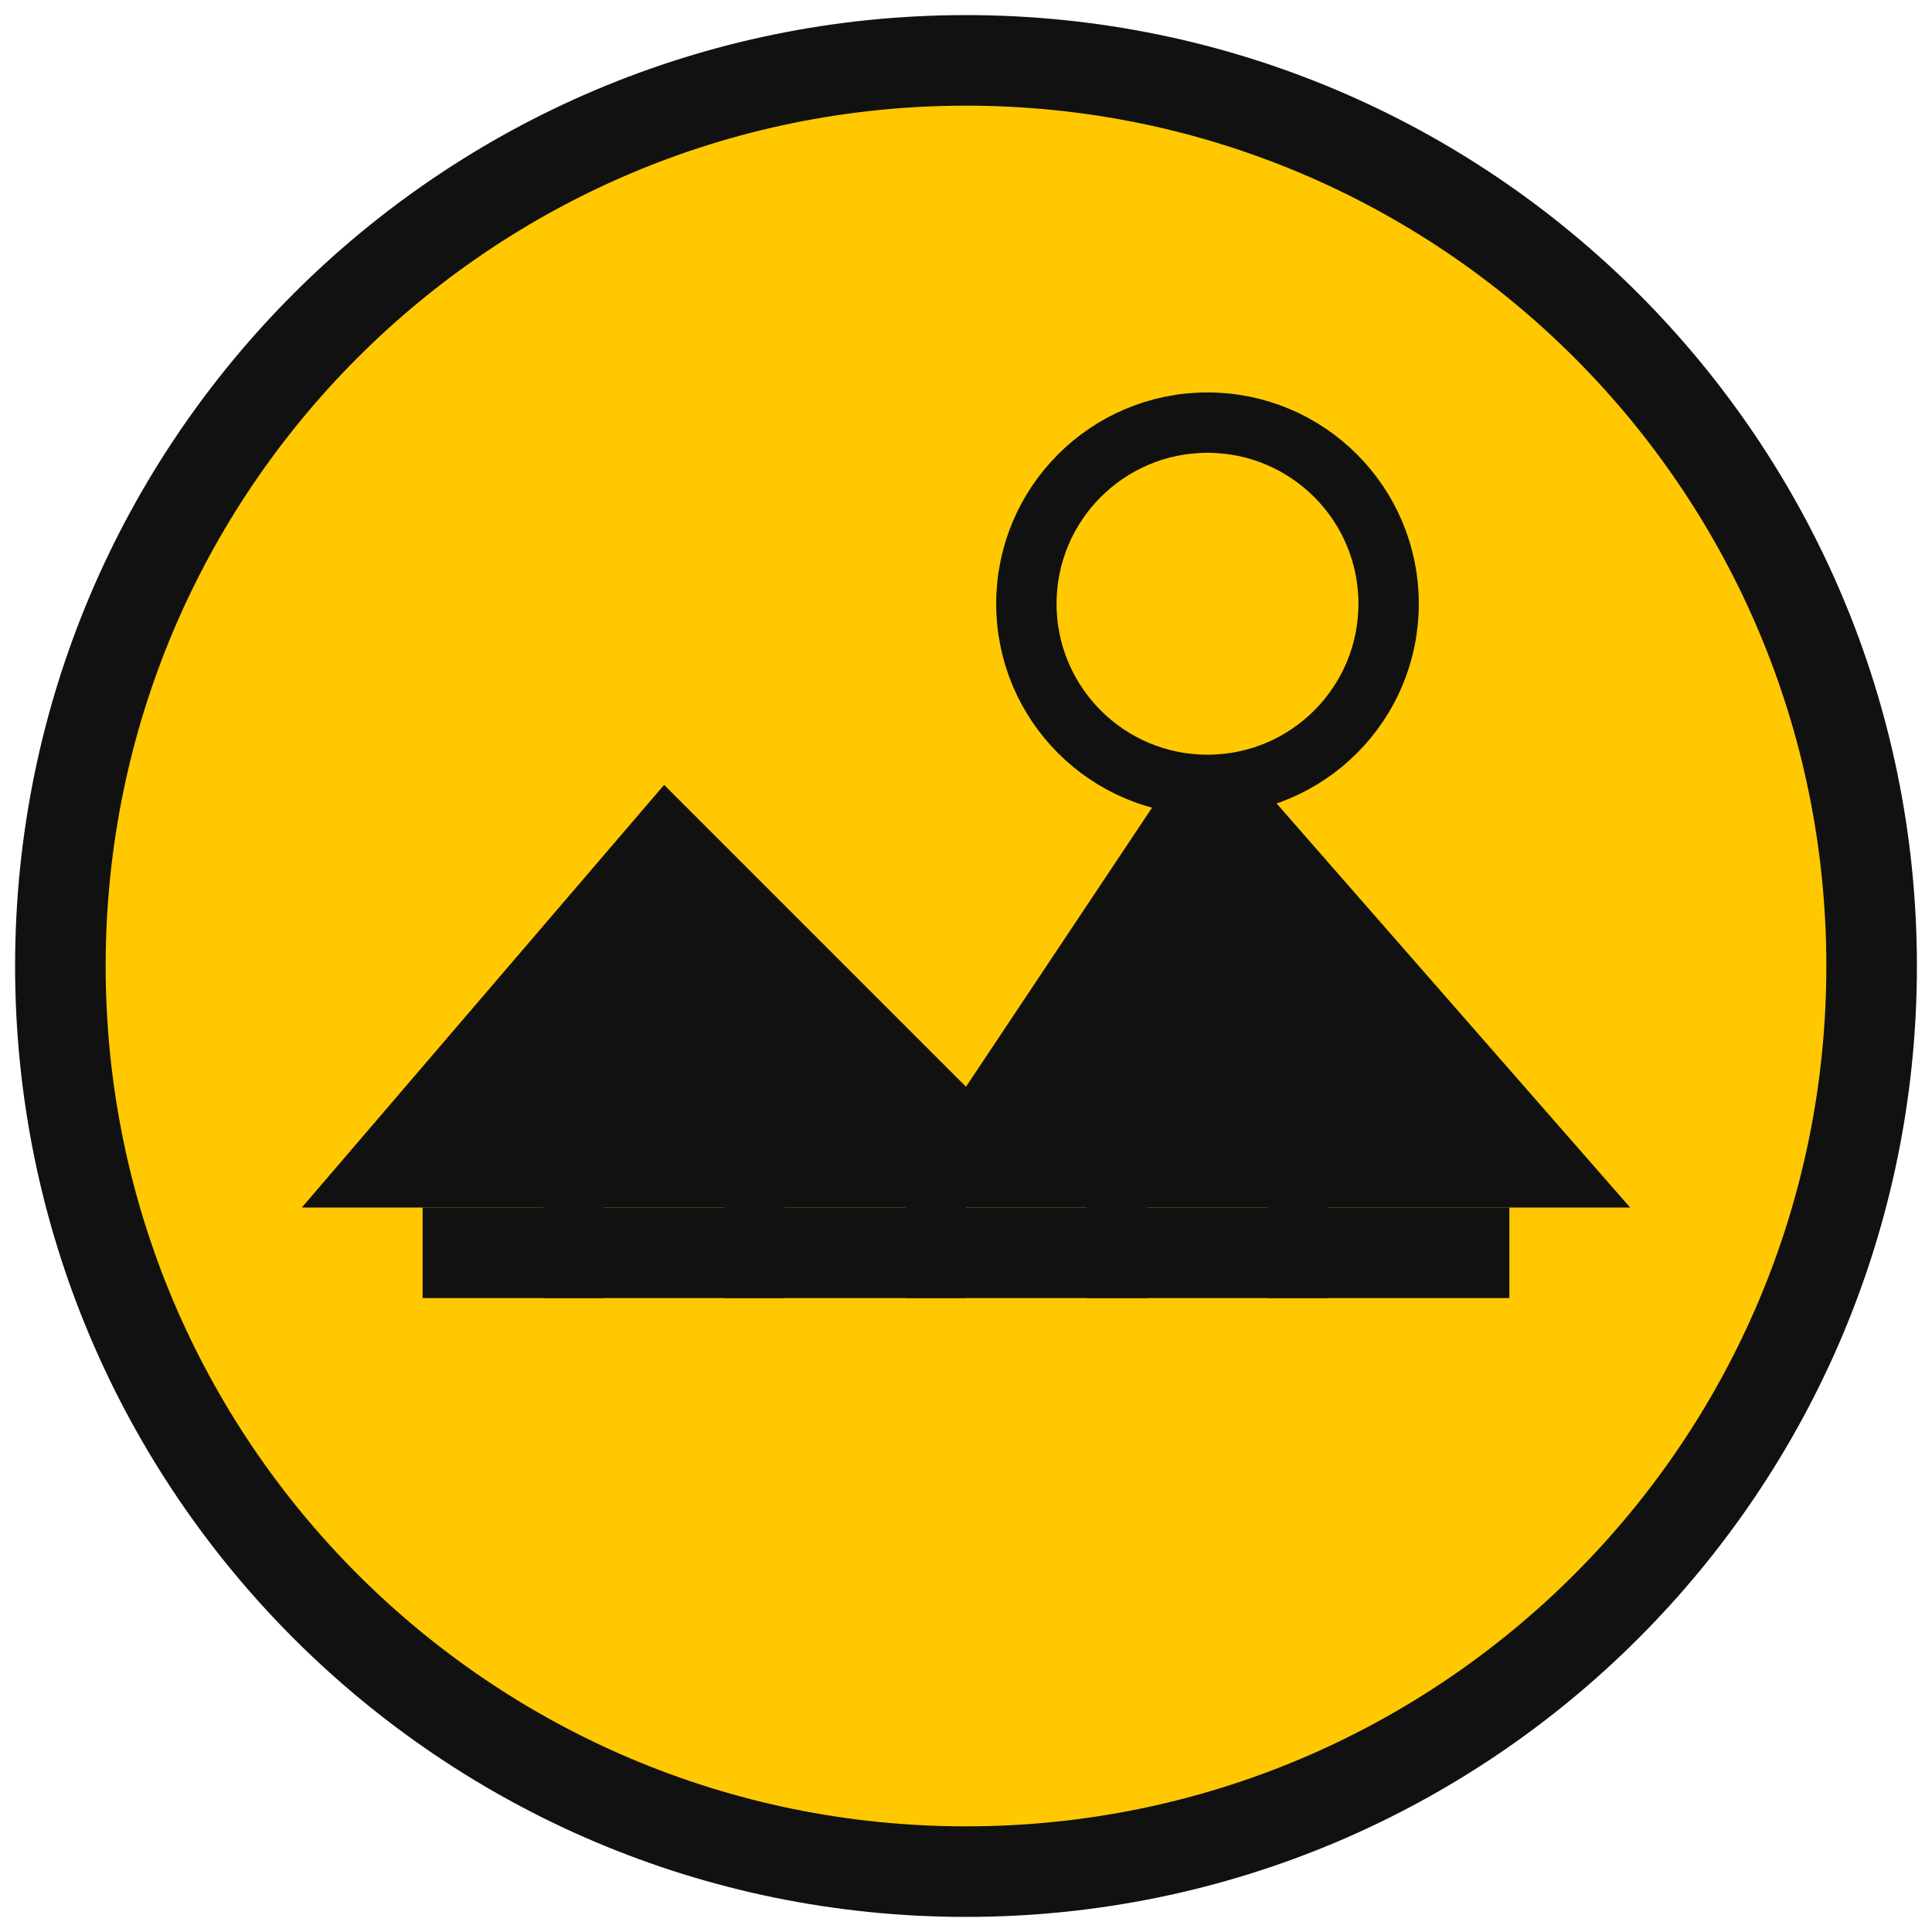
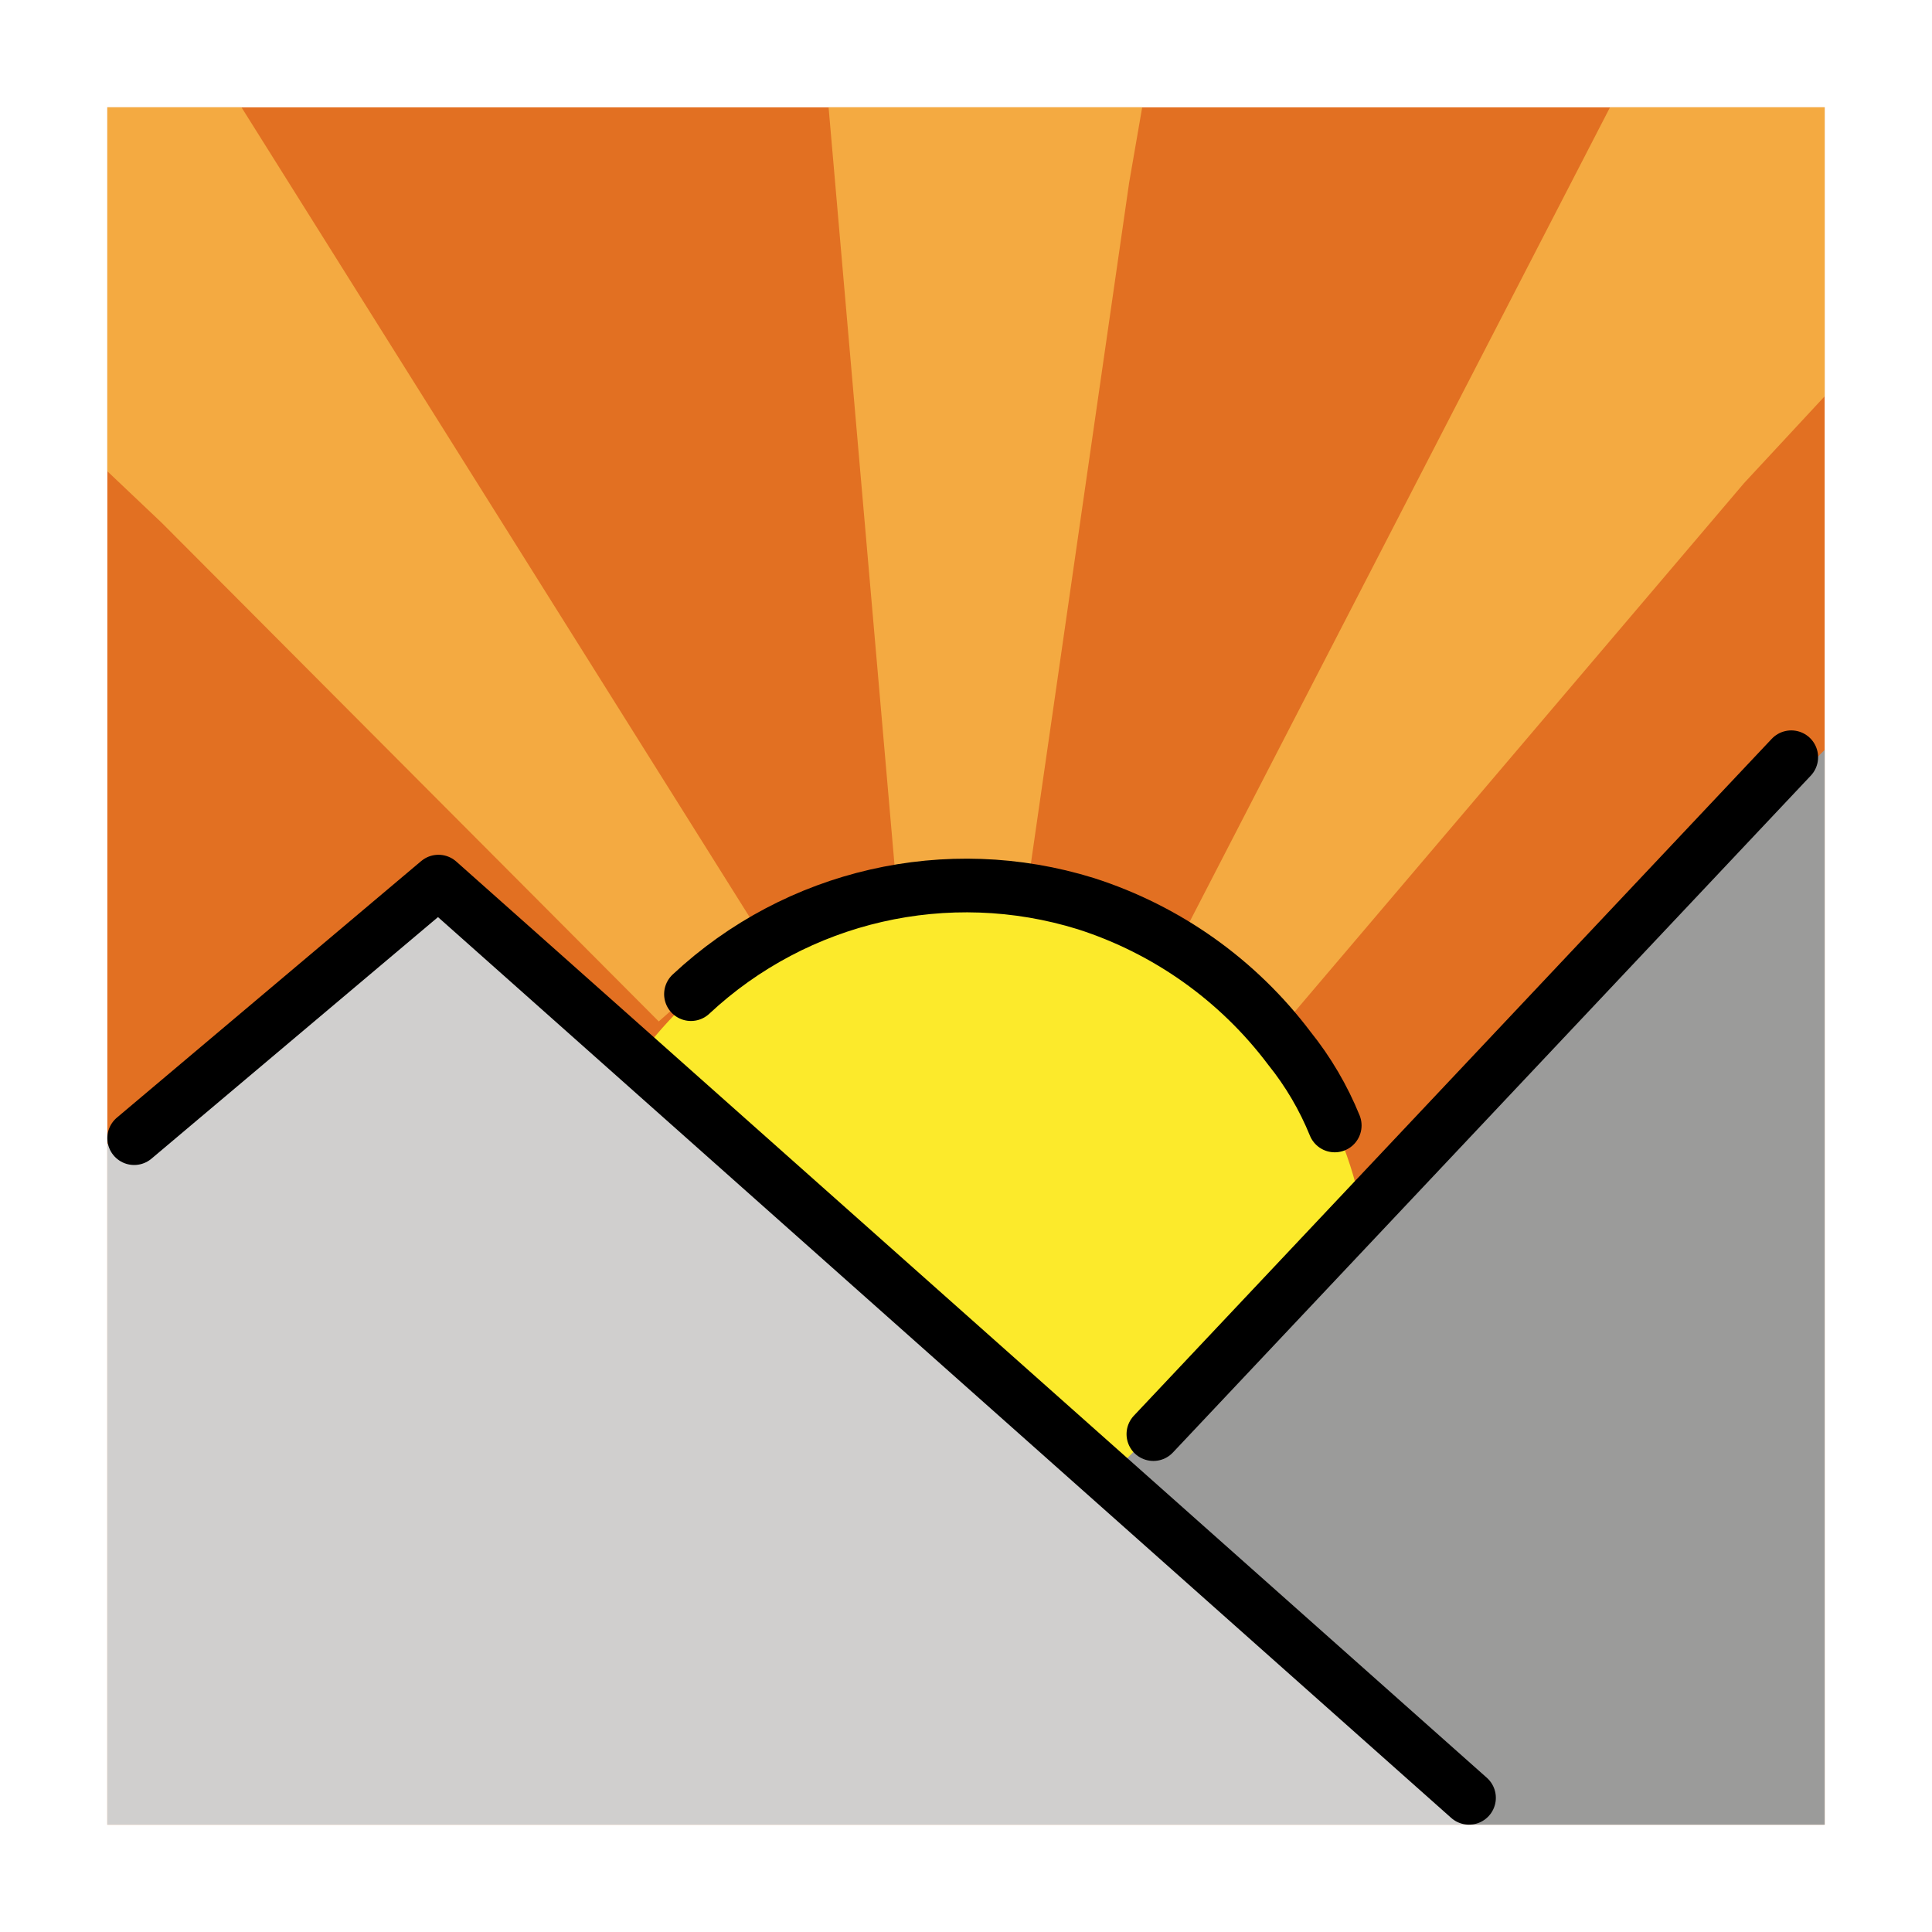
- <svg xmlns="http://www.w3.org/2000/svg" width="64" height="64" viewBox="0 0 64 64">
-   <circle cx="32" cy="32" r="30" fill="#FFC800" stroke="#111111" stroke-width="3" />
-   <polygon points="10,40 22,26 32,36 40,24 54,40" fill="#111111" />
-   <circle cx="40" cy="20" r="6" fill="#FFC800" stroke="#111111" stroke-width="2" />
-   <rect x="14" y="40" width="36" height="3" fill="#111111" />
-   <rect x="18" y="36" width="2" height="7" fill="#111111" />
-   <rect x="24" y="36" width="2" height="7" fill="#111111" />
-   <rect x="30" y="36" width="2" height="7" fill="#111111" />
-   <rect x="36" y="36" width="2" height="7" fill="#111111" />
-   <rect x="42" y="36" width="2" height="7" fill="#111111" />
+ <svg xmlns="http://www.w3.org/2000/svg" id="emoji" viewBox="0 0 72 72">
+   <g id="color">
+     <rect x="4" y="4" width="64" height="64" fill="#e27022" />
+     <polyline fill="#f4aa41" points="68 4 60 4 44 35 48 38 65 18 68 14.769" />
+     <polygon fill="#f4aa41" points="4 17.562 6.019 19.475 24.55 38.066 28.3 34.758 9 4 4 4 4 17.562" />
+     <polyline fill="#f4aa41" points="30.879 4 33.348 32.375 38.331 32.787 42.08 6.807 42.566 4" />
+     <path fill="#fcea2b" d="M50.961,49.078c-.267,3.131-5.204,14.664-16.04,13.883A15,15,0,0,1,21.039,46.922c.627-8.7,8.662-14.342,16.04-13.883,6.991.435,11.089,6.206,11.654,7.029a14.632,14.632,0,0,1,2.107,5.547A16.402,16.402,0,0,1,50.961,49.078Z" />
+     <polygon fill="#d0cfce" points="4 42.636 15.889 33.41 54.869 68 4 68 4 42.636" />
+     <polyline fill="#9b9b9a" points="41.492 54.869 68 27.944 68 68 54.869 68" />
+   </g>
+   <g id="line">
+     <path fill="none" stroke="#000" stroke-linecap="round" stroke-miterlimit="10" stroke-width="2" d="M25.75,37.049a15.025,15.025,0,0,1,14.712-3.374,15.362,15.362,0,0,1,7.587,5.388,11.518,11.518,0,0,1,1.693,2.88" />
+     <polyline fill="none" stroke="#000" stroke-linecap="round" stroke-linejoin="round" stroke-width="2" points="5 42.416 16.34 32.855 54.746 67" />
+     <line x1="42.983" x2="66.755" y1="53.445" y2="28.22" fill="none" stroke="#000" stroke-linecap="round" stroke-linejoin="round" stroke-width="2" />
+   </g>
</svg>
